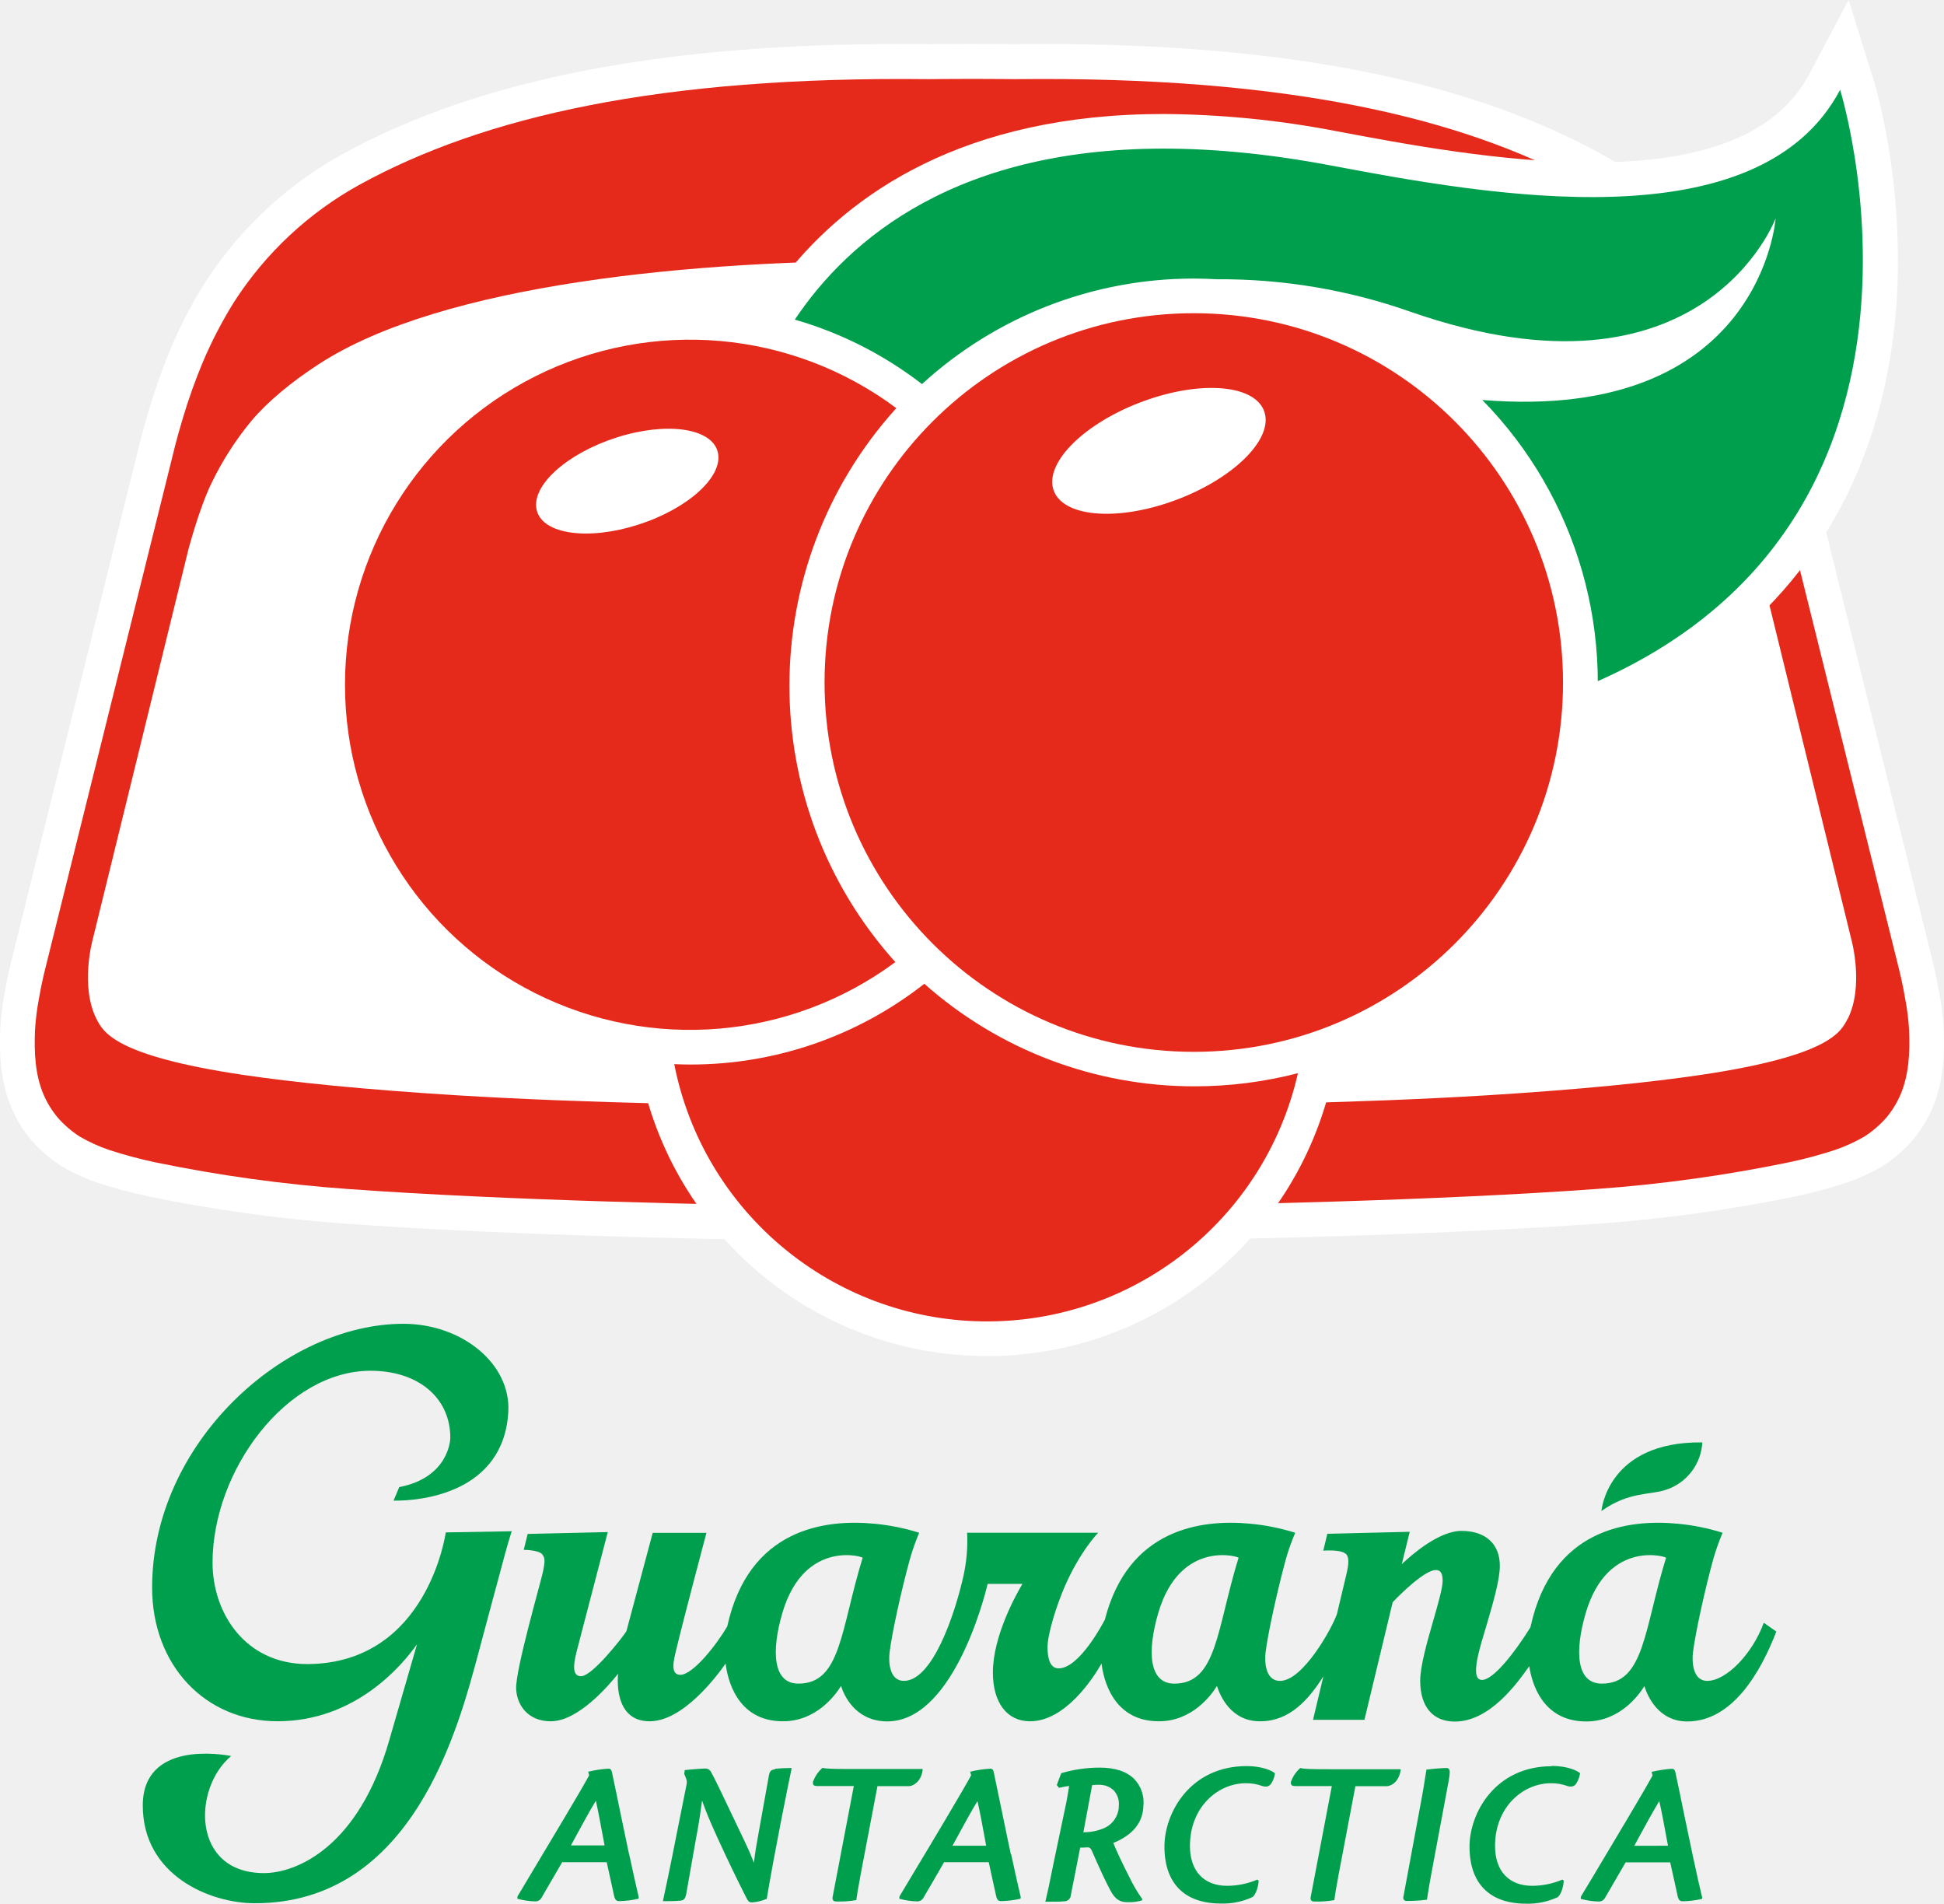
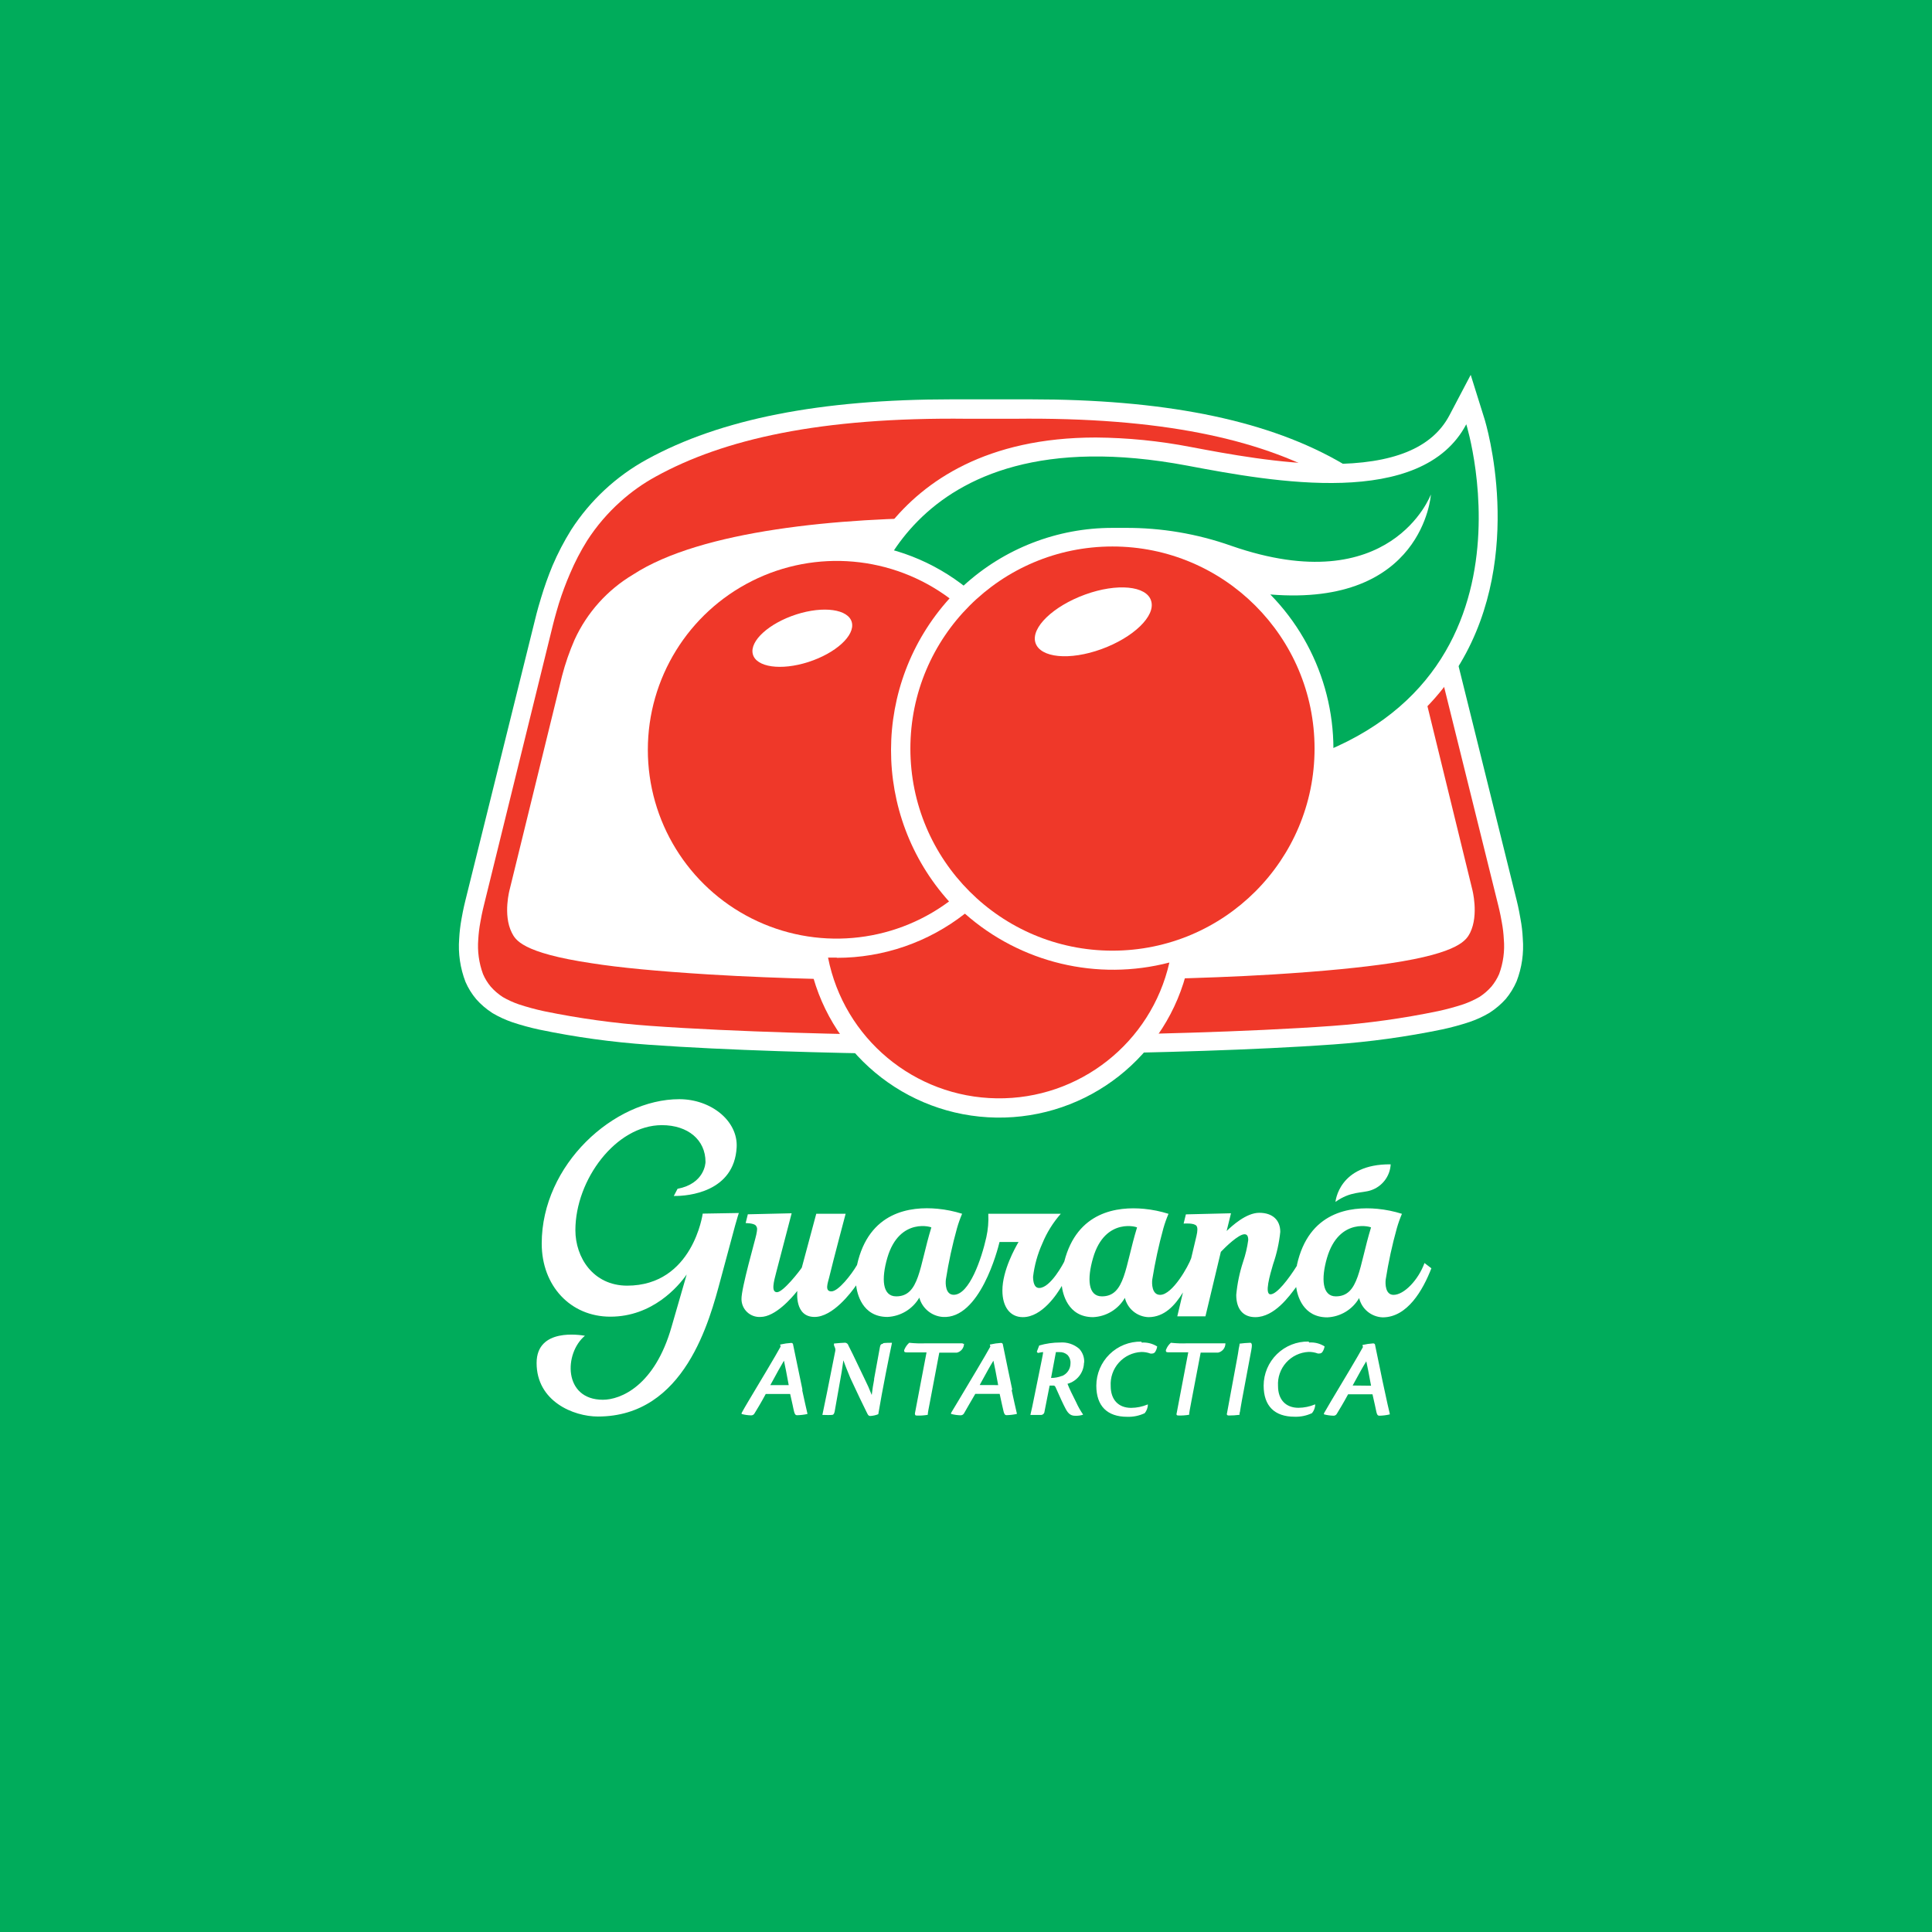
- <svg xmlns="http://www.w3.org/2000/svg" viewBox="0 0 562.2 550.4">
+ <svg xmlns="http://www.w3.org/2000/svg" id="Layer_1" data-name="Layer 1" viewBox="0 0 283.46 283.46">
  <defs>
-     <style>.cls-1{isolation:isolate;}.cls-2{fill:#fff;}.cls-3{fill:#e52a1b;}.cls-4,.cls-5{fill:#009f4d;}.cls-5{mix-blend-mode:multiply;}</style>
+     <style>.cls-1{fill:#00ac5b;}.cls-2{fill:#fff;}.cls-3{fill:#ef3829;}</style>
  </defs>
-   <g class="cls-1">
-     <g id="Capa_1" data-name="Capa 1">
-       <path class="cls-2" d="M299.76,514.44l0-.43c-40.08-.57-92.88-1.9-135.06-4.94a434,434,0,0,1-57.44-7.94,138.23,138.23,0,0,1-14.59-3.95,56.43,56.43,0,0,1-10.33-4.74l-.32-.2a40.74,40.74,0,0,1-8.4-7.29,36.75,36.75,0,0,1-5.65-9.1c-3.46-8.07-3.61-16.44-3.37-22.84a83.16,83.16,0,0,1,1.24-10.47c.93-5.4,2-9.55,2.06-9.72l36.79-148.34c0-.1,1.18-4.94,3.16-11.47a172.4,172.4,0,0,1,6.08-17,133.3,133.3,0,0,1,9.87-19,111.2,111.2,0,0,1,19.44-22.75,108.73,108.73,0,0,1,20.51-14.52c38.87-21.37,91.57-31.76,161.12-31.76q4.16,0,8.41.05h.63c1.91,0,6.61-.07,11.6-.07,5.21,0,9.9.05,11.82.07h.79c2.71,0,5.5-.05,8.26-.05,69.55,0,122.26,10.39,161.15,31.77A109.17,109.17,0,0,1,548,214.37a111.48,111.48,0,0,1,19.45,22.74,132.92,132.92,0,0,1,9.85,18.95,164.89,164.89,0,0,1,6.08,17c2,6.5,3.13,11.32,3.19,11.52L623.42,433c0,.07,1.08,4.21,2,9.64A73.8,73.8,0,0,1,626.65,453c.26,6.38.12,14.74-3.28,22.7a37.93,37.93,0,0,1-5.71,9.24,40.75,40.75,0,0,1-8.42,7.3l-.32.21a57.7,57.7,0,0,1-10.36,4.75A136.64,136.64,0,0,1,584,501.12a435.15,435.15,0,0,1-57.45,7.95c-42.24,3-95.11,4.37-135.2,4.94v.43Z" transform="translate(-64.54 -155.26)" />
-       <path class="cls-3" d="M598.85,449.86c-1.91,3.72-5.11,10.63-42.31,16.17-14.65,2.17-34.61,4.22-61.86,5.91-38.06,2.34-82.35,3-114.51,3.14v-.14H311.11v.14c-32.14-.14-76.45-.8-114.5-3.14-27.24-1.69-47.21-3.74-61.86-5.91-37.2-5.54-40.4-12.45-42.31-16.17-4.83-9.55-1.08-23-1.08-23L119,314.23s3.08-11.8,6.65-19.16a88.38,88.38,0,0,1,11.6-18.13c4.82-5.7,11.62-11.26,19.37-16.32,35.91-23.45,109.4-30.13,168.66-30l20.29-.09h.22l20.29.09c59.25-.17,132.75,6.51,168.65,30,7.74,5.06,14.56,10.62,19.38,16.32a88.3,88.3,0,0,1,11.59,18.13c3.56,7.36,6.64,19.16,6.64,19.16l27.61,112.66s3.75,13.42-1.07,23m17.78,3.53a66.87,66.87,0,0,0-1.1-9.13c-.85-5.06-1.85-8.89-1.85-8.89L576.85,286.9s-1.12-4.66-3-11a156.54,156.54,0,0,0-5.72-16A124.42,124.42,0,0,0,559,242.51a101.27,101.27,0,0,0-17.69-20.69,100.05,100.05,0,0,0-18.63-13.19C487,189,435.9,177.25,358.13,178.15c-.42,0-6.17-.08-12.37-.08h-.22c-6.21,0-12,.08-12.36.08-77.79-.9-128.84,10.83-164.6,30.48a101.31,101.31,0,0,0-36.31,33.88A124.53,124.53,0,0,0,123.18,260a160.92,160.92,0,0,0-5.71,16c-1.92,6.3-3,11-3,11L77.62,435.37s-1,3.83-1.87,8.89a71.94,71.94,0,0,0-1.1,9.13c-.23,6,0,12.56,2.5,18.37a27,27,0,0,0,4.09,6.64,30.41,30.41,0,0,0,6.32,5.46,47.14,47.14,0,0,0,8.55,3.89,128.18,128.18,0,0,0,13.25,3.56,425.79,425.79,0,0,0,56.08,7.75c45.46,3.28,104.45,4.58,144.72,5.05v.29h71v-.29c40.26-.47,99.25-1.77,144.72-5.05a425.63,425.63,0,0,0,56.06-7.75,127.53,127.53,0,0,0,13.26-3.56,47.38,47.38,0,0,0,8.54-3.89,30.79,30.79,0,0,0,6.34-5.46,27.59,27.59,0,0,0,4.08-6.64c2.48-5.81,2.73-12.41,2.49-18.37" transform="translate(-64.54 -155.26)" />
-       <path class="cls-2" d="M268.16,289.38l1.23-7.86c.15-.93,16-93.3,131.67-93.3a272.65,272.65,0,0,1,50.13,5c19,3.58,47.68,9,73.69,9,33.24,0,53.83-8.39,63-25.68l11.27-21.3,7.18,23c.91,2.9,21.77,71.73-12.64,129.3-21,35.16-57.78,58.05-109.27,68l-2.92.57Z" transform="translate(-64.54 -155.26)" />
-       <path class="cls-4" d="M279.3,283.08s17.11-108.79,170-80c45.39,8.56,123.72,22.89,147.4-21.85,0,0,47.76,153.14-114.24,184.45Z" transform="translate(-64.54 -155.26)" />
-       <path class="cls-2" d="M578.05,218.39s-21,56.42-105.44,27.06A165.49,165.49,0,0,0,416.46,236c-2.2-.12-4.42-.2-6.65-.2a116.37,116.37,0,0,0-78.63,30.51l-1.42-1.07A109.81,109.81,0,1,0,249.13,462l.55,2.85a102.23,102.23,0,0,0,200,2.89l1.33-5.89a116.68,116.68,0,0,0,42.21-190.94c80.71,6.58,84.83-52.54,84.83-52.54" transform="translate(-64.54 -155.26)" />
-       <path class="cls-3" d="M264.16,463.05c-1.55,0-3.09-.05-4.63-.11a92.2,92.2,0,0,0,180.37,2.61,119,119,0,0,1-29.8,3.8,117.49,117.49,0,0,1-78.25-29.65,109.32,109.32,0,0,1-67.69,23.35" transform="translate(-64.54 -155.26)" />
-       <path class="cls-3" d="M164.31,353.24a99.77,99.77,0,0,0,159.16,80.19,119.59,119.59,0,0,1,.28-160.16,99.78,99.78,0,0,0-159.44,80" transform="translate(-64.54 -155.26)" />
-       <path class="cls-3" d="M303,352.6A106.78,106.78,0,1,0,409.81,245.82,106.77,106.77,0,0,0,303,352.6" transform="translate(-64.54 -155.26)" />
-       <path class="cls-2" d="M430.26,274.54c-2.37-8-18-9.46-34.87-3.34s-28.62,17.54-26.25,25.5,18,9.47,34.87,3.35,28.64-17.54,26.25-25.51m-187.5,7.25c-14.45,4.65-24.74,14-23,21s14.91,8.8,29.36,4.17,24.74-14,23-21-14.89-8.81-29.35-4.18" transform="translate(-64.54 -155.26)" />
-       <path class="cls-5" d="M356.89,691.46c-.59-2.67-1.44-6.86-2.36-11.3s-1.85-8.95-2.59-12.46c-.11-.51-.29-1.07-1-1.07a33.11,33.11,0,0,0-5.63.84l-.21,0,.06.19.23.91c-2.35,4.34-11.11,19-16.92,28.65-1.54,2.57-2.88,4.8-3.83,6.4l0,.06v.06l0,.41,0,.13.11,0a21.25,21.25,0,0,0,5,.73,2,2,0,0,0,1.82-1c1.18-2,3.74-6.39,6-10.33h12.91c.5,2.3.86,4,1.22,5.61.25,1.19.51,2.32.81,3.64.29,1.59.66,2,1.61,2a26.79,26.79,0,0,0,5.44-.67l.11,0,0-.13.07-.29v0l0-.05c-.72-3-1.53-6.64-2.78-12.43M340,688.92l1.13-2.07c2.38-4.39,4.14-7.61,6.09-10.84.58,2.49,1.42,6.82,2.52,12.91Zm-93.52,2.54c-.58-2.67-1.45-6.86-2.36-11.29s-1.85-9-2.6-12.47c-.1-.51-.29-1.07-1-1.07a33.44,33.44,0,0,0-5.65.84l-.19,0,0,.19.24.91c-2.35,4.36-11.15,19-17,28.77-1.5,2.53-2.8,4.7-3.75,6.28l0,.06,0,.06v.54l.12,0a21.33,21.33,0,0,0,5,.73,2,2,0,0,0,1.83-1c1-1.69,3.44-5.88,6-10.33H240c.52,2.3.89,4,1.24,5.61.24,1.19.5,2.32.79,3.64.31,1.59.67,2,1.63,2a26.87,26.87,0,0,0,5.43-.67l.12,0,0-.13.05-.29v0l0-.05c-.7-3-1.51-6.57-2.77-12.43m-16.84-2.54,1.15-2.1c2.37-4.37,4.12-7.59,6.06-10.81.56,2.49,1.41,6.82,2.52,12.91Zm101.69-21.87,0-.22H311.08c-5.66,0-7.5-.07-8.63-.3l-.1,0-.07.06a9.74,9.74,0,0,0-2.53,3.68,1.25,1.25,0,0,0,0,1.11c.18.27.56.38,1.22.38h10.49l-6.14,32.14a1.12,1.12,0,0,0,.18.93c.19.23.49.31,1,.31a27.33,27.33,0,0,0,5.57-.39l.13,0v-.14c.13-1,.42-2.89,1.25-7.35l4.85-25.47h9.27c1.54-.23,3.36-1.58,3.81-4.68m-42.71-.18c-1,.11-1.51.4-1.76,1.75l-3,16.73-.08.47c-.49,2.65-.9,4.94-1.26,8.08-.91-2.47-2.16-5.17-3.82-8.59-.94-2-1.93-4.06-2.9-6.1-2.41-5.06-4.69-9.84-5.61-11.44a1.91,1.91,0,0,0-1.66-1.14c-.83,0-4.7.29-5.88.45l-.14,0,0,.13-.14.9,0,.07,0,0,.48,1.2a2.85,2.85,0,0,1,.2,1.83c-.61,3-1.21,6-1.8,9-1.59,8.06-3.24,16.41-5,24.54l-.05.23h1.41a35.66,35.66,0,0,0,3.65-.14c.91-.14,1.35-.38,1.66-1.79l2.88-16.31c.59-3,1.07-6,1.73-10.84,1.18,3.41,2.32,6,3.75,9.19l.56,1.25c3.33,7.3,6,12.72,8,16.7l.63,1.23c.41.82.78,1.08,1.49,1.08a13.45,13.45,0,0,0,4.18-1l.1,0,0-.1c2.2-13.15,6-32,7.16-37.53l0-.24h-.24c-1.09,0-2.94.07-4.56.24m194.13-.24c-1.21,0-4.48.29-5.61.47l-.13,0,0,.14c-.12.87-.28,1.73-.42,2.59-.26,1.72-.55,3.48-.87,5.21l-5.33,28.72a1.15,1.15,0,0,0,.12,1,1.13,1.13,0,0,0,.94.31,43.52,43.52,0,0,0,5.63-.35l.12,0,0-.13c.08-.46.17-1,.26-1.65.21-1.31.49-3.09,1-5.78l5-26.78c.39-2.24.4-3.06.07-3.46a.93.93,0,0,0-.76-.29m-87.55,10.44a9.77,9.77,0,0,0-2.64-7.21c-2.21-2.22-5.58-3.34-10.08-3.34a39.22,39.22,0,0,0-11,1.59l-.1,0,0,.08-1.25,3.3,0,.11.07.07.45.58.07.09.12,0,.39-.07a22.65,22.65,0,0,1,2.45-.44c-.14,1-.35,2.19-.75,4.45L369.22,694c-1.11,5.64-1.86,9-2.31,10.86l-.07.24h.26l1.5,0c1.44,0,2.64,0,3.59-.11a1.93,1.93,0,0,0,2.05-1.85l2.69-13.68.84,0,1.22-.07h.15c.49,0,.81.25,1.1.85,2.46,5.64,4.12,9.18,5.36,11.48,1.53,2.94,3,3.52,5.12,3.52a11.62,11.62,0,0,0,4-.51l.1,0,0-.1.06-.21,0-.11-.06-.07a42.09,42.09,0,0,1-3.74-6.39c-1.84-3.61-3.57-7.22-4.58-9.73,5.74-2.33,8.67-6,8.72-11m-11.61,6.81a15.27,15.27,0,0,1-5.76,1.1l2.54-13.64a13.23,13.23,0,0,1,1.86-.09,6,6,0,0,1,4.35,1.59,5.75,5.75,0,0,1,1.51,4.35,7.13,7.13,0,0,1-4.5,6.69m173.2,20c-.72-3-1.54-6.6-2.78-12.43-.58-2.67-1.45-6.84-2.36-11.27s-1.84-9-2.6-12.49c-.1-.51-.29-1.07-1-1.07a33.54,33.54,0,0,0-5.66.84l-.19,0,0,.19.23.92c-2.34,4.35-11.18,19.07-17,28.83-1.51,2.49-2.8,4.66-3.74,6.21l0,.06,0,.06v.54l.13,0a21.25,21.25,0,0,0,5,.73,2,2,0,0,0,1.83-1c1-1.69,3.43-5.87,6-10.32h12.89c.5,2.2.86,3.84,1.21,5.43.26,1.23.52,2.45.83,3.82.3,1.59.67,2,1.62,2a26.13,26.13,0,0,0,5.44-.68l.12,0,0-.13.05-.29v-.09Zm-19.63-15,1.08-2c2.42-4.43,4.18-7.68,6.14-10.92.57,2.49,1.42,6.81,2.52,12.91Zm-23.88-23c-16.4,0-23.78,13.6-23.78,23.25,0,10.64,5.8,16.49,16.33,16.49a20.34,20.34,0,0,0,9.24-1.91c1-.94,1.56-3,1.68-4.6V699l-.09-.07-.16-.12-.1-.07-.1,0a22.63,22.63,0,0,1-8.67,1.77c-6.74,0-10.75-4.29-10.75-11.52,0-11.36,8.2-18.14,16.12-18.14a13.38,13.38,0,0,1,4.85.82,3.26,3.26,0,0,0,.92.15,1.82,1.82,0,0,0,1.62-.91,7.69,7.69,0,0,0,1.07-2.85l0-.11-.08-.06c-.7-.67-3.59-2.05-8.14-2.05m-72.59.6-.09,0-.07.06a9.41,9.41,0,0,0-2.53,3.68,1.21,1.21,0,0,0,0,1.11c.19.27.55.38,1.22.38H449.7l-6.12,32.14a1.09,1.09,0,0,0,.17.93c.18.23.5.31,1,.31a27.34,27.34,0,0,0,5.56-.39l.13,0,0-.14c.13-1,.41-2.92,1.24-7.35l4.84-25.47h9.27c1.56-.23,3.37-1.58,3.82-4.68l0-.22H449.37c-5.66,0-7.52-.07-8.64-.31m-15.65-.6c-16.41,0-23.79,13.6-23.79,23.25,0,10.64,5.79,16.49,16.32,16.49a20.28,20.28,0,0,0,9.24-1.91c1-.94,1.56-3,1.69-4.59V699l-.07-.07-.19-.12-.08-.07-.11,0a22.58,22.58,0,0,1-8.66,1.77c-6.73,0-10.76-4.29-10.76-11.52,0-11.36,8.2-18.14,16.13-18.14a13.36,13.36,0,0,1,4.84.82,3.3,3.3,0,0,0,.93.16,1.87,1.87,0,0,0,1.62-.92,7.35,7.35,0,0,0,1.07-2.85V668l-.07-.06c-.7-.67-3.58-2.05-8.12-2.05" transform="translate(-64.54 -155.26)" />
-       <path class="cls-5" d="M574.62,624.45c-3.27,9-10.84,16.8-16.35,16.8-4.37,0-4.4-5.92-4.14-8.12.64-5.49,3.55-18.63,5.88-27.07a68.4,68.4,0,0,1,2.7-7.63,62.16,62.16,0,0,0-12.91-2.61c-14.38-1.39-36.39,1.41-42.6,29.68l-.14.39c-4.35,7-10.59,15.09-13.93,15.09-3.87,0-.25-10.41,1.33-15.87,1.9-6.44,3.83-13.1,3.83-17.14,0-6.31-4.14-10.08-11.09-10.08-6.53,0-14.41,6.9-17.27,9.62.54-2.17,2.3-9.36,2.3-9.36l-23.83.58-1.17,4.87c.37,0,5.5-.45,6.75,1.17.68.88.64,2.66,0,5.39l-2.79,11.73c-1.31,3.92-9.81,19.36-16.42,19.36h-.08c-4.38,0-4.43-5.92-4.16-8.12.64-5.49,3.56-18.63,5.88-27.07a63.09,63.09,0,0,1,2.71-7.63,62.56,62.56,0,0,0-12.92-2.61c-14.05-1.36-35.4,1.28-42.16,27.82l-.06.05c-.27.55-7.23,13.95-13.27,13.95-2.66,0-3.19-3.23-3.23-5.91-.08-3.78,2.57-12.19,4.91-17.59,4.44-10.32,9.74-15.71,9.74-15.71H344.23a47.25,47.25,0,0,1-1.06,12.48c-2.52,11.28-9,30.34-17.22,30.34-4.39,0-4.43-5.92-4.15-8.12.62-5.49,3.54-18.63,5.88-27.07a65,65,0,0,1,2.69-7.63,62.15,62.15,0,0,0-12.9-2.61c-14.39-1.39-36.4,1.41-42.61,29.68-3,5.18-9.89,14-13.57,14-3.11,0-1.85-4.49-1.13-7.48,2.08-8.75,8.68-33.56,8.68-33.56H253.3s-7.59,28.31-7.61,28.45c-1.22,1.91-9.88,13-13.1,13-3.48,0-1.66-5.71-.41-10.52l8.13-31.16-23.17.54L216,603.37s4.32,0,5.37,1.31c.9,1.13.72,2.33.24,4.8-.53,2.79-8,28.43-7.8,34,.13,4.54,3.24,9.46,10,9.46,7.9,0,16.64-10.18,19.49-13.76-.07.56-1.53,13.76,9.09,13.76,9.66,0,19.35-12.9,22-16.69.47,4,3,16.69,16.57,16.69,9.66,0,15.16-7.56,16.81-10.22.86,2.78,4,9.69,12.39,10.22,19.55,1.26,29.07-35.63,30-39.74h10.07c-1.75,2.95-8.55,15-8.55,25.65,0,8.71,4.1,14.09,10.73,14.09,10.23,0,18.23-12.44,20.57-16.48l.13-.21c.47,4,3,16.69,16.58,16.69,9.63,0,15.17-7.56,16.79-10.22.88,2.78,4,10.22,12.41,10.22H429c8.5,0,14-6.25,18.26-13-.88,3.63-3,12.58-3,12.58h14.87s8.12-33.82,8.17-34c2.49-2.65,9.36-9.31,12.45-9.31.93,0,2,.34,2,3.05,0,2.13-1.33,6.73-2.72,11.58-1.78,6.17-3.77,13.15-3.77,17.39,0,7.5,3.66,11.79,10,11.79,10.17,0,18.07-11.12,21.48-15.94l.06-.09c.67,4.61,3.65,16,16.48,16,9.67,0,15.17-7.56,16.81-10.22.87,2.78,4,10.22,12.42,10.22,13.09,0,21.29-14.4,25.74-26ZM314,605.72c-6.37,20.69-6.23,36.33-18.55,36.33-7.38,0-7.87-9.3-4.7-20.27,6.45-22.24,24.52-16.14,23.25-16.06m108.71,0c-6.37,20.69-6.23,36.33-18.55,36.33-7.38,0-7.88-9.3-4.7-20.27,6.44-22.24,24.53-16.14,23.25-16.06m123.63,0c-6.38,20.69-6.23,36.33-18.56,36.33-7.37,0-7.88-9.3-4.69-20.27,6.45-22.24,24.53-16.14,23.25-16.06" transform="translate(-64.54 -155.26)" />
-       <path class="cls-5" d="M180,585.23c14.17-2.75,14.77-13.46,14.77-14.25,0-11.6-9.27-19.39-23.07-19.39-24.22,0-45.69,28.75-45.69,55.49,0,14.51,9.37,29.22,27.29,29.32h.15c34.84-.19,40-38.07,40-38.07l19.08-.34s-.89,2.7-1.94,6.58c-2.73,10.08-7.65,28.49-7.65,28.49-5.8,21.59-18.89,72.49-64.71,72.49-13,0-32.4-8.07-32.4-28.27,0-18.73,23.07-14.82,25.55-14.29-11.12,9.27-11.51,33.84,9.5,33.84,9.26,0,27.34-7.3,36.27-38.54,0,0,6.66-23.08,8-27.65-4.4,6.25-17.92,22.29-40.34,22.29-21,0-36.28-16.24-36.28-38.65,0-41.74,38.21-76.27,72.68-76.27,16.82,0,31.13,11.48,30.33,25.49-1.35,23.53-25.5,25.78-33.19,25.64Z" transform="translate(-64.54 -155.26)" />
-       <path class="cls-5" d="M527.67,592.14s1.61-20.15,29.18-19.84A15.27,15.27,0,0,1,546.35,586c-4.66,1.6-10.69.44-18.68,6.15" transform="translate(-64.54 -155.26)" />
-     </g>
-   </g>
+   <rect class="cls-1" width="283.46" height="283.46" />
+   <path class="cls-2" d="M132.66,154.77v-.12c-11.13-.16-25.79-.53-37.5-1.37a119.23,119.23,0,0,1-16-2.21,37.6,37.6,0,0,1-4-1.09,16.21,16.21,0,0,1-2.87-1.32l-.09-.06a11.22,11.22,0,0,1-2.33-2,10.27,10.27,0,0,1-1.57-2.53,14.48,14.48,0,0,1-.93-6.34,22.76,22.76,0,0,1,.34-2.9c.26-1.51.56-2.66.57-2.71L78.5,90.92s.32-1.38.88-3.19A48.56,48.56,0,0,1,81.06,83a38.59,38.59,0,0,1,2.74-5.26A30.88,30.88,0,0,1,94.9,67.41c10.79-5.93,25.42-8.82,44.74-8.82l2.33,0h.17l3.23,0,3.28,0h.22l2.29,0c19.31,0,34,2.89,44.75,8.82a30.86,30.86,0,0,1,5.69,4,31.26,31.26,0,0,1,5.4,6.31A37.53,37.53,0,0,1,209.73,83a46.58,46.58,0,0,1,1.69,4.72c.55,1.8.87,3.14.89,3.2l10.22,41.2s.3,1.17.55,2.68a20.31,20.31,0,0,1,.34,2.89,14.23,14.23,0,0,1-.91,6.3,10.72,10.72,0,0,1-1.58,2.57,11.51,11.51,0,0,1-2.34,2l-.09.06a15.63,15.63,0,0,1-2.88,1.32,38.12,38.12,0,0,1-4,1.09,121.17,121.17,0,0,1-16,2.21c-11.73.84-26.41,1.21-37.54,1.37v.12Z" />
+   <path class="cls-3" d="M215.7,136.84c-.53,1-1.41,2.95-11.74,4.49-4.07.6-9.61,1.17-17.18,1.64-10.57.65-22.87.83-31.79.87v0H135.81v0c-8.93,0-21.23-.22-31.79-.87-7.57-.47-13.11-1-17.18-1.64-10.33-1.54-11.22-3.46-11.75-4.49-1.34-2.66-.3-6.38-.3-6.38l7.67-31.28a35.82,35.82,0,0,1,1.84-5.32,21.6,21.6,0,0,1,8.6-9.57c10-6.51,30.38-8.36,46.84-8.32l5.63,0h.06l5.63,0c16.46,0,36.86,1.81,46.83,8.32a25.35,25.35,0,0,1,5.38,4.53,24.33,24.33,0,0,1,3.22,5,36.37,36.37,0,0,1,1.85,5.32L216,130.46s1,3.72-.3,6.38m4.94,1a18.22,18.22,0,0,0-.3-2.54c-.24-1.4-.52-2.47-.52-2.47L209.6,91.59s-.32-1.3-.85-3a42.09,42.09,0,0,0-1.58-4.43,35.35,35.35,0,0,0-2.52-4.85,28.6,28.6,0,0,0-4.91-5.74,27.44,27.44,0,0,0-5.18-3.66c-9.92-5.46-24.1-8.72-45.7-8.47-.11,0-1.71,0-3.43,0h-.06c-1.73,0-3.32,0-3.43,0-21.6-.25-35.78,3-45.71,8.47a27.37,27.37,0,0,0-5.17,3.66,28,28,0,0,0-4.91,5.74,34.27,34.27,0,0,0-2.52,4.85A45.53,45.53,0,0,0,82,88.54c-.53,1.75-.84,3-.84,3L71,132.81s-.28,1.07-.52,2.47a19.82,19.82,0,0,0-.31,2.54,11.94,11.94,0,0,0,.7,5.1A7.42,7.42,0,0,0,72,144.76a8.42,8.42,0,0,0,1.76,1.52,13.35,13.35,0,0,0,2.37,1.08,36.24,36.24,0,0,0,3.68,1,119.13,119.13,0,0,0,15.57,2.15c12.62.91,29,1.27,40.18,1.4V152h19.71v-.08c11.18-.13,27.56-.49,40.19-1.4A118.91,118.91,0,0,0,211,148.35a36.26,36.26,0,0,0,3.69-1,14,14,0,0,0,2.37-1.08,8.42,8.42,0,0,0,1.76-1.52,7.74,7.74,0,0,0,1.13-1.84,11.78,11.78,0,0,0,.69-5.1" />
+   <path class="cls-2" d="M123.88,92.28l.34-2.19c0-.26,4.45-25.9,36.56-25.9a76.28,76.28,0,0,1,13.92,1.39c5.28,1,13.24,2.5,20.47,2.5,9.22,0,14.94-2.33,17.48-7.13L215.78,55l2,6.39c.26.8,6,19.91-3.51,35.9-5.83,9.76-16,16.11-30.34,18.88l-.81.15Z" />
+   <path class="cls-1" d="M127,90.53s4.75-30.21,47.21-22.21c12.6,2.38,34.35,6.36,40.92-6.07,0,0,13.27,42.53-31.72,51.22Z" />
+   <path class="cls-2" d="M209.93,72.56s-5.84,15.67-29.28,7.52a45.94,45.94,0,0,0-15.59-2.63c-.61,0-1.23,0-1.85,0a32.3,32.3,0,0,0-21.83,8.47l-.39-.3a30.49,30.49,0,1,0-22.39,54.64l.15.79a28.38,28.38,0,0,0,55.53.81l.37-1.64a32.4,32.4,0,0,0,11.73-53c22.41,1.83,23.55-14.59,23.55-14.59" />
+   <path class="cls-3" d="M122.77,140.5c-.43,0-.86,0-1.28,0a25.6,25.6,0,0,0,50.08.72,32.8,32.8,0,0,1-30-7.17,30.42,30.42,0,0,1-18.8,6.48" />
+   <path class="cls-3" d="M95.05,110a27.69,27.69,0,0,0,44.19,22.26,33.19,33.19,0,0,1,.08-44.47A27.71,27.71,0,0,0,95.05,110" />
+   <path class="cls-3" d="M133.57,109.83a29.65,29.65,0,1,0,29.64-29.65,29.65,29.65,0,0,0-29.64,29.65" />
+   <path class="cls-2" d="M168.89,88.15c-.66-2.21-5-2.62-9.68-.92s-8,4.87-7.29,7.08,5,2.63,9.68.93,8-4.87,7.29-7.09m-52.06,2c-4,1.29-6.87,3.89-6.38,5.82s4.14,2.45,8.15,1.16,6.87-3.89,6.38-5.82-4.14-2.45-8.15-1.16" />
+   <path class="cls-2" d="M148.52,203.92c-.16-.74-.4-1.9-.66-3.14l-.71-3.46c0-.14-.09-.29-.28-.29a9.27,9.27,0,0,0-1.57.23h-.06l0,.06.06.25c-.65,1.2-3.08,5.26-4.69,7.95l-1.07,1.78v0h0v.15l0,0a6.05,6.05,0,0,0,1.38.2.56.56,0,0,0,.51-.27c.33-.55,1-1.77,1.66-2.87h3.58l.34,1.56c.07.34.14.65.23,1s.18.56.44.56a7.78,7.78,0,0,0,1.51-.18l0,0v0l0-.08v0h0c-.2-.84-.42-1.84-.77-3.45m-4.68-.71.31-.57c.67-1.22,1.15-2.11,1.7-3,.16.69.39,1.89.7,3.58Zm-26,.71c-.16-.74-.4-1.9-.65-3.13s-.52-2.49-.72-3.47c0-.14-.08-.29-.28-.29a9.41,9.41,0,0,0-1.57.23h-.05v.06l.06.25c-.65,1.21-3.09,5.28-4.72,8-.41.7-.77,1.3-1,1.74v0h0v.15l0,0a5.9,5.9,0,0,0,1.38.2.54.54,0,0,0,.5-.27c.29-.47,1-1.63,1.66-2.87h3.58c.15.64.25,1.11.35,1.56s.13.65.22,1,.18.56.45.56a8,8,0,0,0,1.51-.18l0,0v0l0-.08v0h0c-.19-.82-.42-1.82-.77-3.45m-4.67-.71.32-.58c.66-1.21,1.14-2.1,1.68-3,.16.69.39,1.89.7,3.58Zm28.23-6.07v-.06H135.8a16.07,16.07,0,0,1-2.4-.08h0l0,0a2.72,2.72,0,0,0-.71,1,.37.37,0,0,0,0,.31c.05.07.16.1.34.1h2.91l-1.7,8.93a.34.34,0,0,0,.05.26c0,.06.14.08.28.08a7.7,7.7,0,0,0,1.55-.11h0v0c0-.29.11-.81.35-2.05l1.34-7.07h2.58a1.36,1.36,0,0,0,1.05-1.3m-11.86,0c-.27,0-.42.11-.48.49l-.85,4.64,0,.13c-.14.74-.25,1.38-.35,2.25a26.12,26.12,0,0,0-1.06-2.39l-.81-1.69c-.67-1.4-1.3-2.73-1.55-3.18A.55.55,0,0,0,124,197c-.23,0-1.31.08-1.64.12h0v0l0,.25v0h0l.13.33a.82.82,0,0,1,.06.51c-.17.83-.33,1.67-.5,2.51-.44,2.24-.9,4.56-1.38,6.82v.06H121a9.34,9.34,0,0,0,1,0c.25,0,.38-.11.46-.5l.8-4.52c.16-.85.3-1.68.48-3,.33.94.64,1.66,1,2.55l.16.35c.92,2,1.67,3.53,2.21,4.63l.17.34c.12.23.22.3.42.3a3.7,3.7,0,0,0,1.16-.26h0v0c.61-3.65,1.67-8.89,2-10.42l0-.06h-.07c-.3,0-.81,0-1.27.06m53.91-.06a15.62,15.62,0,0,0-1.56.13h0v0c0,.25-.08.48-.12.72-.07.48-.15,1-.24,1.45l-1.48,8a.34.34,0,0,0,0,.29.35.35,0,0,0,.26.08,12,12,0,0,0,1.57-.1h0v0c0-.13,0-.28.07-.46.06-.37.13-.86.27-1.61l1.39-7.43c.11-.62.11-.85,0-1a.26.26,0,0,0-.21-.08m-24.31,2.89a2.73,2.73,0,0,0-.73-2,3.84,3.84,0,0,0-2.8-.92,10.9,10.9,0,0,0-3.07.44h0v0l-.35.91v0l0,0,.13.17v0h0l.11,0a6.18,6.18,0,0,1,.68-.12c0,.27-.1.61-.21,1.24l-1,4.92c-.31,1.56-.51,2.5-.64,3l0,.07h.49c.4,0,.73,0,1,0a.53.53,0,0,0,.57-.51l.75-3.8h.23l.34,0h0c.13,0,.22.07.3.24.69,1.57,1.15,2.55,1.49,3.19.43.81.84,1,1.42,1a3.31,3.31,0,0,0,1.11-.15h0v0l0-.06v0a11.09,11.09,0,0,1-1-1.78c-.51-1-1-2-1.27-2.7a3.28,3.28,0,0,0,2.42-3.06m-3.23,1.9a4.3,4.3,0,0,1-1.6.3l.71-3.79a4.18,4.18,0,0,1,.52,0,1.66,1.66,0,0,1,1.21.44,1.63,1.63,0,0,1,.41,1.21,2,2,0,0,1-1.25,1.86m48.1,5.55c-.2-.83-.43-1.83-.77-3.45-.17-.74-.41-1.9-.66-3.13s-.51-2.49-.72-3.47c0-.14-.08-.29-.28-.29a9.41,9.41,0,0,0-1.57.23h0v.06l.06.25c-.65,1.21-3.1,5.3-4.72,8l-1,1.72v0h0v.15l0,0a5.9,5.9,0,0,0,1.38.2.53.53,0,0,0,.5-.27c.28-.47,1-1.63,1.66-2.87h3.58l.34,1.51c.07.35.14.68.23,1.07s.18.56.45.56a7.26,7.26,0,0,0,1.51-.19h0v-.13Zm-5.45-4.16.3-.55c.67-1.23,1.16-2.13,1.7-3,.16.69.39,1.89.7,3.58ZM192,196.83a6.48,6.48,0,0,0-6.6,6.46c0,3,1.61,4.57,4.54,4.57a5.53,5.53,0,0,0,2.56-.53,2.11,2.11,0,0,0,.47-1.27v0h0l-.05,0,0,0,0,0a6.49,6.49,0,0,1-2.41.49c-1.87,0-3-1.2-3-3.2a4.72,4.72,0,0,1,4.48-5,3.65,3.65,0,0,1,1.35.23.81.81,0,0,0,.25,0,.51.51,0,0,0,.45-.25,2,2,0,0,0,.3-.79v0h0a3.72,3.72,0,0,0-2.26-.57M171.8,197h0l0,0a2.51,2.51,0,0,0-.71,1,.34.34,0,0,0,0,.31c.05.07.15.1.34.1h2.91l-1.7,8.93a.3.3,0,0,0,0,.26c.05.06.14.08.28.08a7.76,7.76,0,0,0,1.55-.11h0v0c0-.29.11-.82.34-2.05l1.35-7.07h2.57a1.36,1.36,0,0,0,1.06-1.3v-.06H174.2a16,16,0,0,1-2.4-.08m-4.35-.17a6.48,6.48,0,0,0-6.6,6.46c0,3,1.61,4.57,4.53,4.57a5.58,5.58,0,0,0,2.57-.53,2.11,2.11,0,0,0,.47-1.27v0l0,0-.06,0,0,0,0,0a6.4,6.4,0,0,1-2.4.49c-1.87,0-3-1.2-3-3.2a4.72,4.72,0,0,1,4.48-5,3.59,3.59,0,0,1,1.34.23.82.82,0,0,0,.26,0,.53.53,0,0,0,.45-.25,2,2,0,0,0,.29-.79v0h0a3.78,3.78,0,0,0-2.26-.57" />
+   <path class="cls-2" d="M209,185.31c-.91,2.49-3,4.67-4.54,4.67-1.22,0-1.23-1.65-1.15-2.26a66.23,66.23,0,0,1,1.63-7.51,18,18,0,0,1,.75-2.12,17.4,17.4,0,0,0-3.58-.73c-4-.38-10.11.4-11.83,8.25l0,.1c-1.21,1.94-2.94,4.19-3.87,4.19s-.07-2.89.37-4.4a21.1,21.1,0,0,0,1.06-4.76c0-1.75-1.15-2.8-3.08-2.8s-4,1.92-4.79,2.67l.64-2.6-6.62.16-.33,1.35c.11,0,1.53-.12,1.88.33.19.24.18.74,0,1.5l-.77,3.25c-.37,1.09-2.73,5.38-4.56,5.38h0c-1.21,0-1.23-1.65-1.15-2.26a70.93,70.93,0,0,1,1.63-7.51,18,18,0,0,1,.75-2.12,17.4,17.4,0,0,0-3.58-.73c-3.9-.37-9.83.36-11.71,7.73h0c-.07.16-2,3.88-3.68,3.88-.74,0-.89-.9-.9-1.64a16.63,16.63,0,0,1,1.36-4.89,15.46,15.46,0,0,1,2.71-4.36H145a12.78,12.78,0,0,1-.29,3.46c-.7,3.14-2.49,8.43-4.78,8.43-1.22,0-1.23-1.65-1.15-2.26a66.23,66.23,0,0,1,1.63-7.51,18,18,0,0,1,.75-2.12,17.4,17.4,0,0,0-3.59-.73c-4-.38-10.1.4-11.83,8.25-.83,1.43-2.74,3.87-3.76,3.87s-.52-1.24-.32-2.07c.58-2.43,2.41-9.32,2.41-9.32h-4.31l-2.12,7.9c-.34.53-2.74,3.61-3.64,3.61s-.46-1.59-.11-2.93l2.26-8.65-6.43.15-.32,1.29s1.2,0,1.49.36.2.65.07,1.34-2.21,7.89-2.17,9.45a2.63,2.63,0,0,0,2.78,2.62c2.19,0,4.62-2.82,5.41-3.82,0,.16-.42,3.82,2.53,3.82,2.68,0,5.37-3.58,6.1-4.63.13,1.11.84,4.63,4.6,4.63a5.72,5.72,0,0,0,4.67-2.83,3.86,3.86,0,0,0,3.44,2.83c5.43.35,8.07-9.89,8.33-11h2.79c-.48.82-2.37,4.17-2.37,7.12,0,2.42,1.14,3.91,3,3.91,2.84,0,5.06-3.45,5.71-4.57l0-.06c.13,1.11.84,4.63,4.6,4.63a5.68,5.68,0,0,0,4.66-2.83,3.7,3.7,0,0,0,3.45,2.83h0c2.36,0,3.9-1.73,5.07-3.62l-.83,3.5h4.13s2.25-9.39,2.26-9.46c.69-.73,2.6-2.58,3.46-2.58.26,0,.56.09.56.85a17.15,17.15,0,0,1-.76,3.21,22,22,0,0,0-1,4.83c0,2.08,1,3.27,2.79,3.27,2.82,0,5-3.09,6-4.42l0,0c.18,1.28,1,4.45,4.57,4.45a5.68,5.68,0,0,0,4.67-2.83,3.69,3.69,0,0,0,3.45,2.83c3.63,0,5.91-4,7.15-7.2Zm-72.36-5.2c-1.77,5.75-1.73,10.09-5.15,10.09-2.05,0-2.19-2.58-1.31-5.63,1.79-6.17,6.81-4.48,6.46-4.46m30.18,0c-1.77,5.75-1.73,10.09-5.15,10.09-2.05,0-2.19-2.58-1.3-5.63,1.78-6.17,6.81-4.48,6.45-4.46m34.33,0c-1.77,5.75-1.73,10.09-5.16,10.09-2,0-2.18-2.58-1.3-5.63,1.8-6.17,6.82-4.48,6.46-4.46" />
+   <path class="cls-2" d="M99.41,174.42c3.94-.76,4.1-3.73,4.1-3.95,0-3.22-2.57-5.39-6.4-5.39-6.73,0-12.69,8-12.69,15.41,0,4,2.6,8.12,7.58,8.14h0c9.67,0,11.1-10.57,11.1-10.57l5.3-.09s-.25.75-.54,1.82c-.76,2.8-2.13,7.91-2.13,7.91-1.61,6-5.24,20.13-18,20.13-3.61,0-9-2.24-9-7.85,0-5.2,6.41-4.11,7.09-4-3.09,2.57-3.19,9.39,2.64,9.39,2.57,0,7.59-2,10.07-10.7,0,0,1.85-6.41,2.22-7.68-1.22,1.74-5,6.19-11.2,6.19-5.84,0-10.07-4.51-10.07-10.73,0-11.59,10.61-21.18,20.18-21.18,4.67,0,8.64,3.19,8.42,7.08-.37,6.53-7.08,7.16-9.22,7.12Z" />
+   <path class="cls-2" d="M195.94,176.34s.45-5.59,8.1-5.51a4.25,4.25,0,0,1-2.91,3.81c-1.3.44-3,.12-5.19,1.7" />
</svg>
